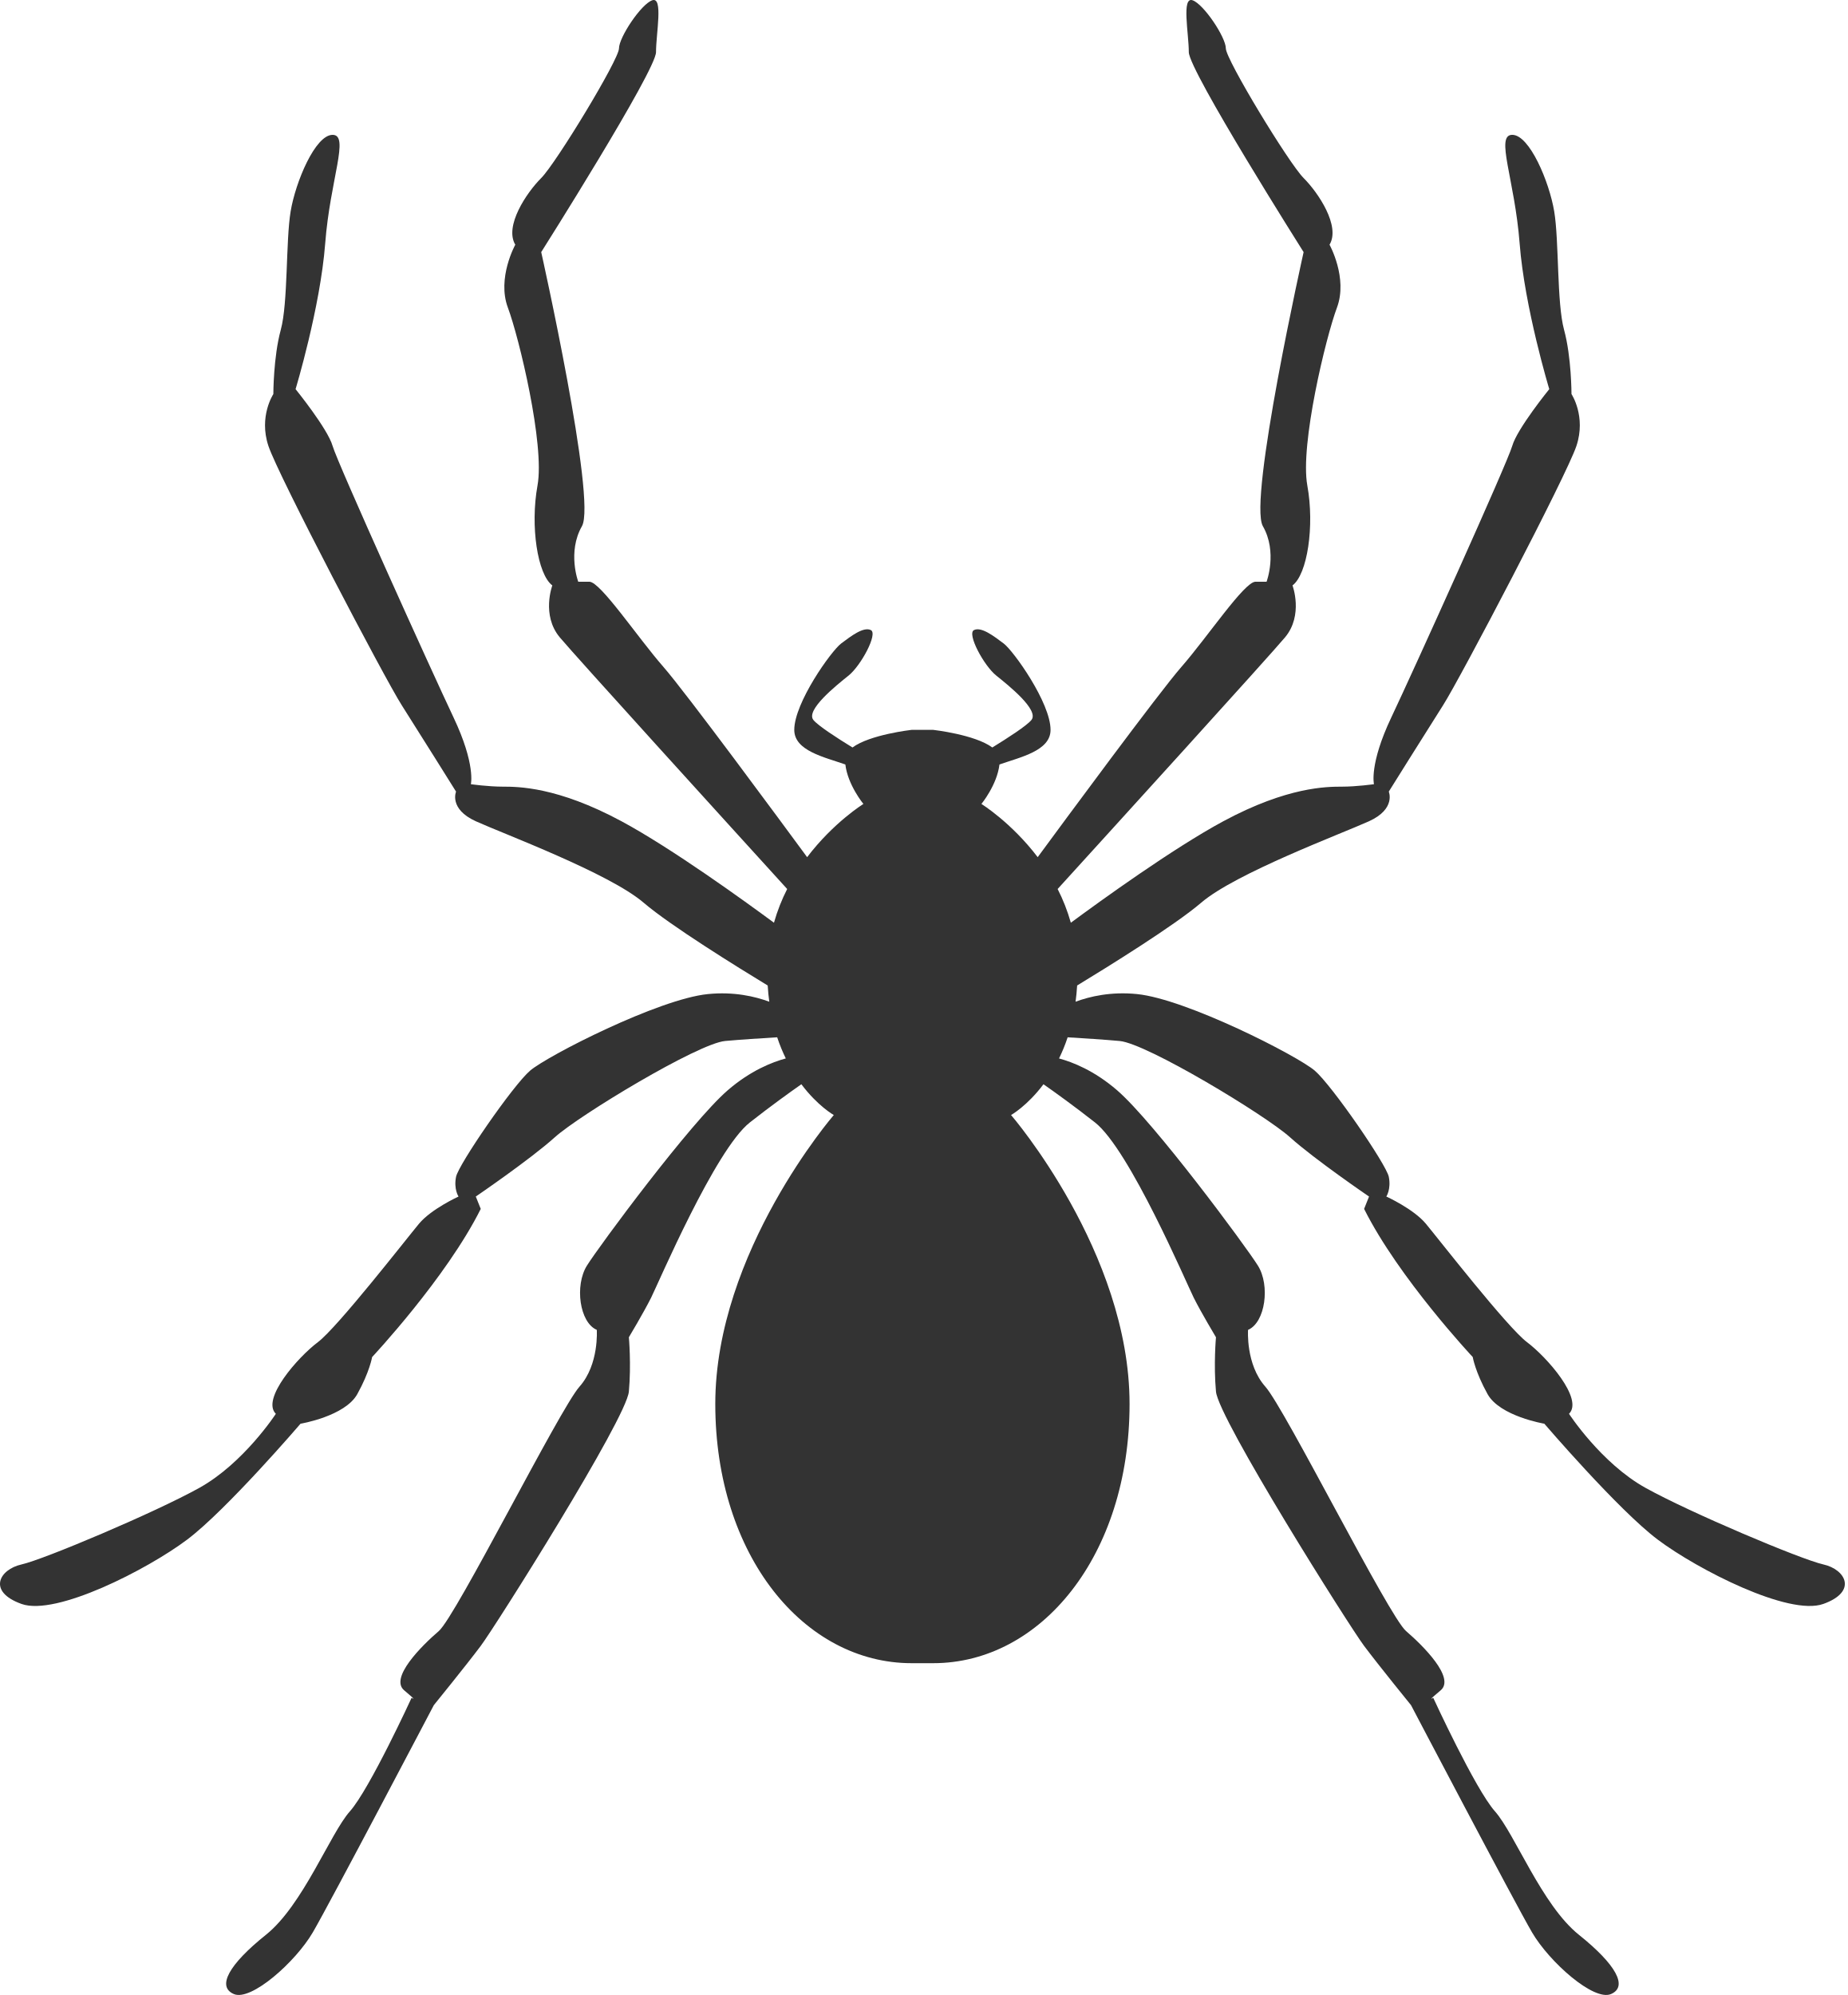
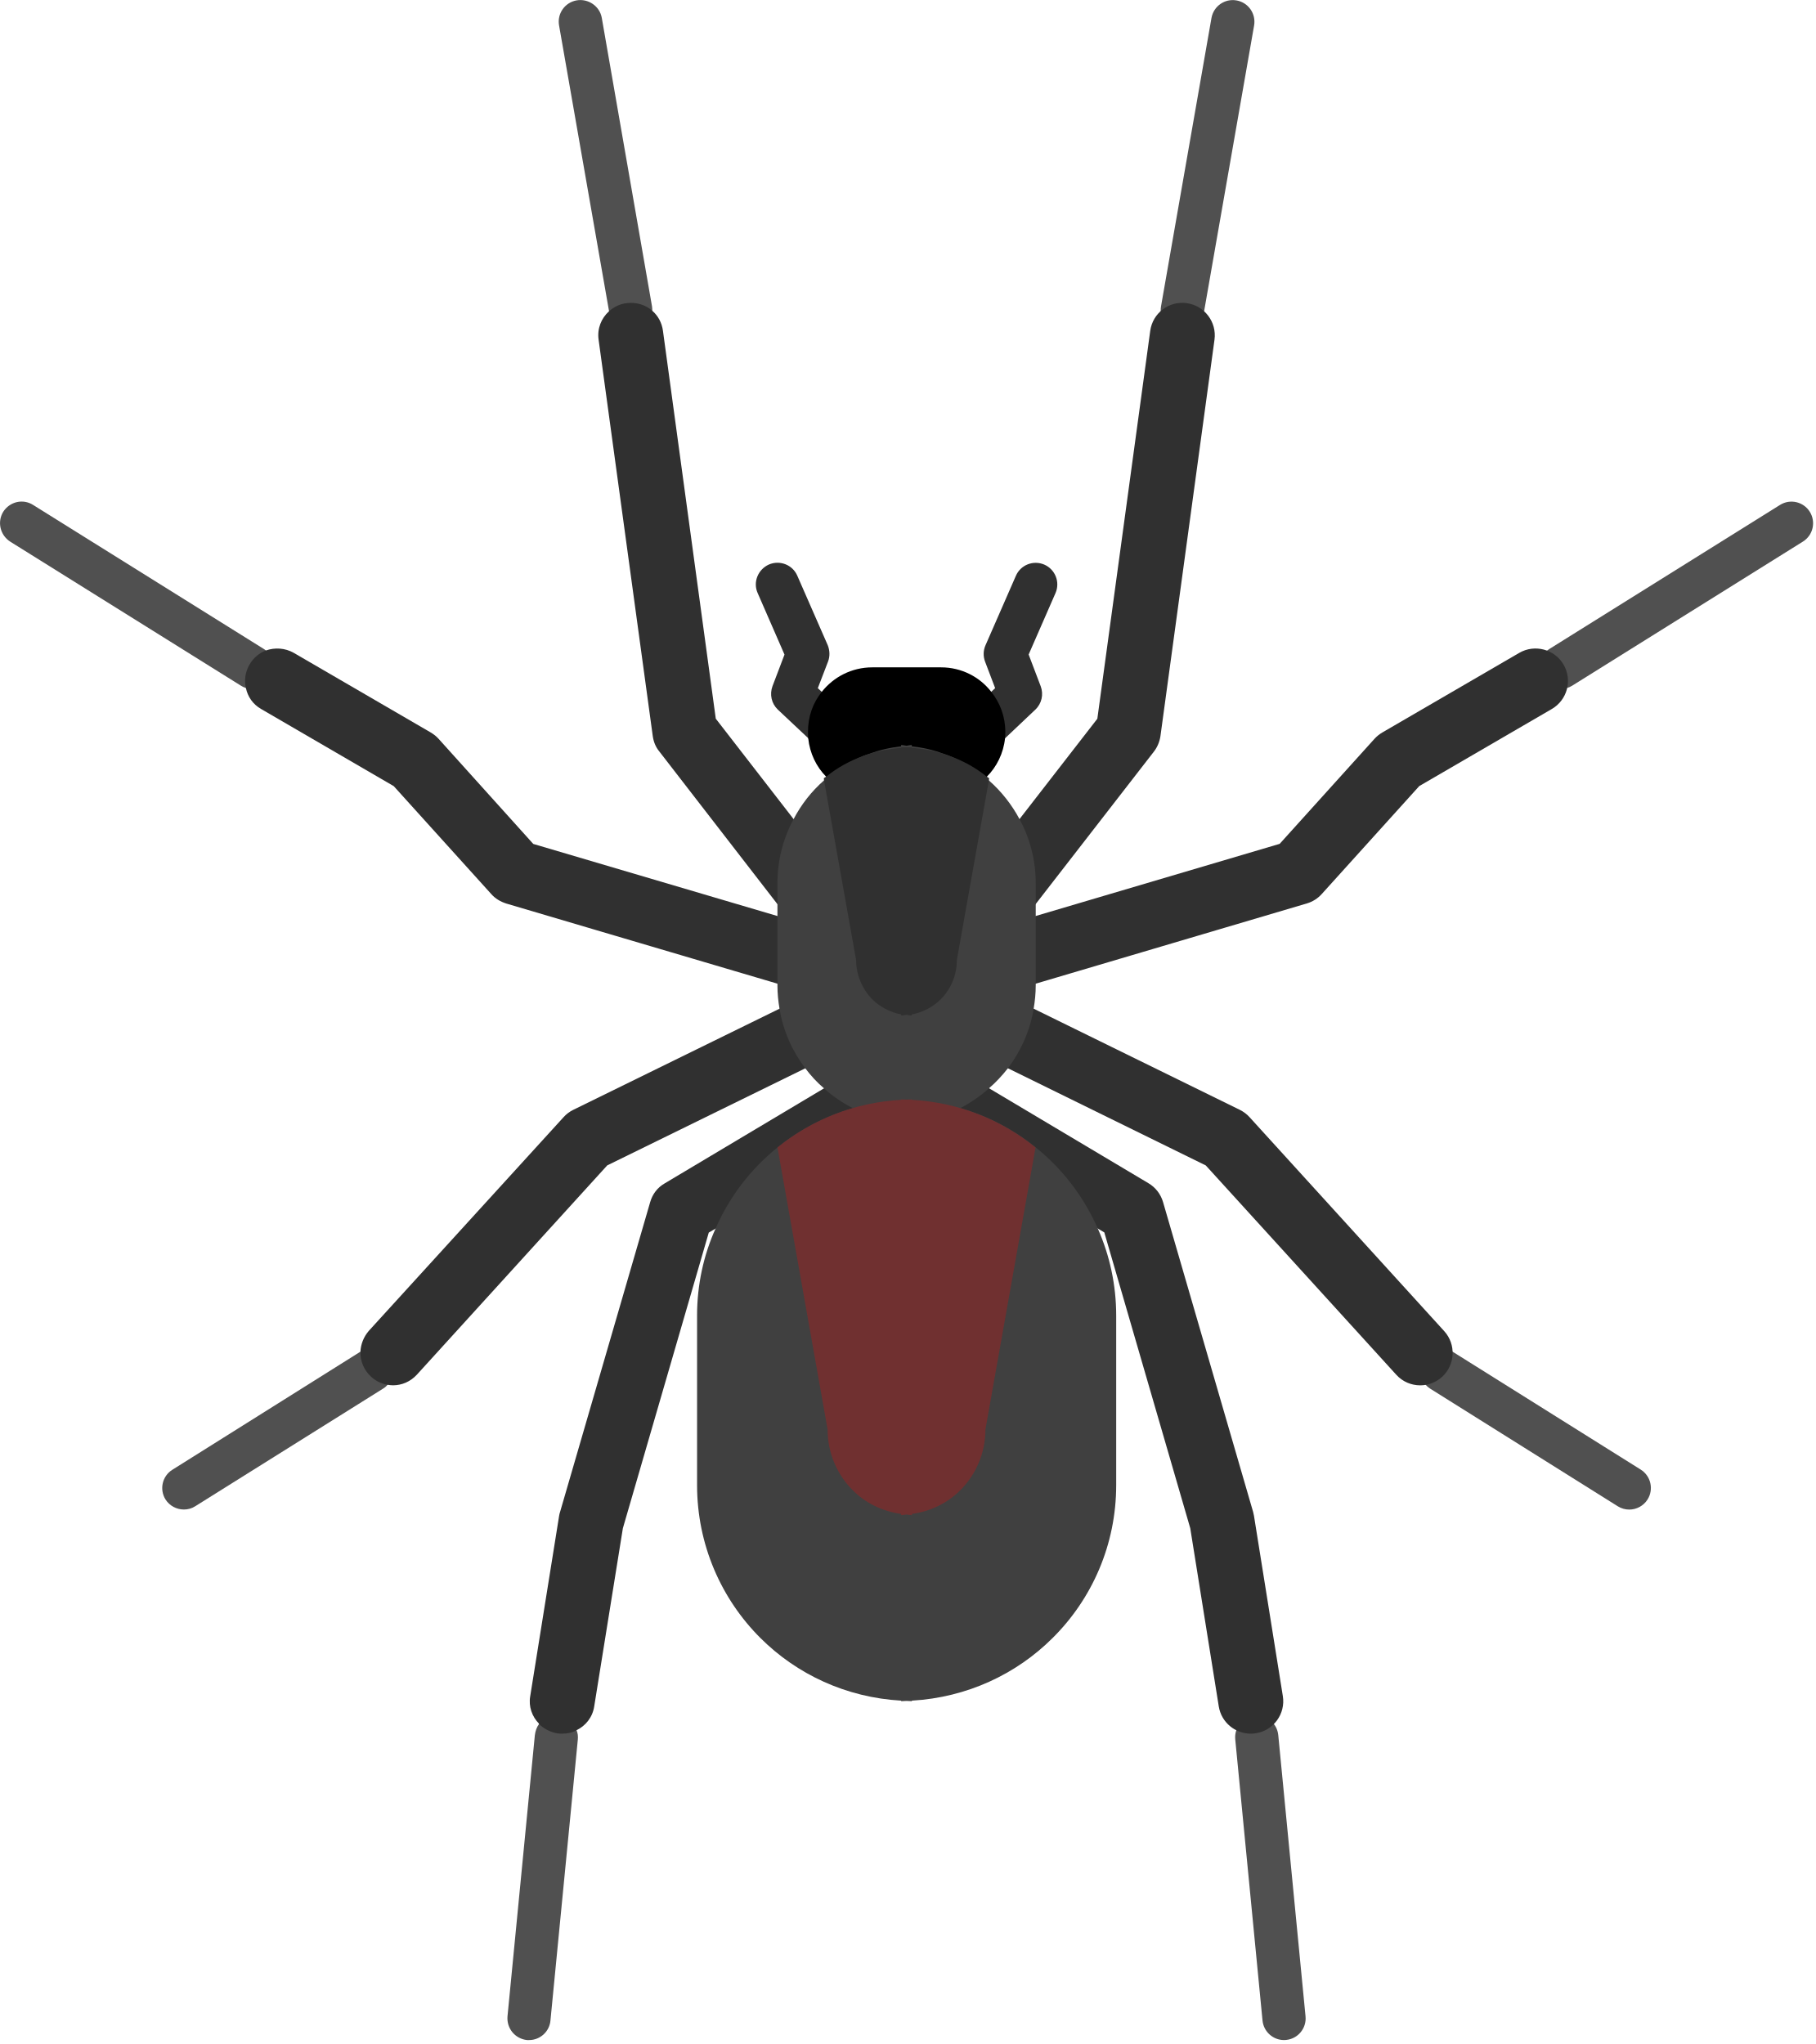
- <svg xmlns="http://www.w3.org/2000/svg" width="33mm" height="35.63mm" viewBox="0 0 33 35.63" version="1.1" id="svg1">
+ <svg xmlns="http://www.w3.org/2000/svg" width="30.2mm" height="34mm" viewBox="0 0 30.2 34" version="1.1" id="svg1">
  <defs id="defs1" />
  <g id="layer1">
-     <g id="g6" transform="matrix(0.2645833,0,0,0.2645833,-30.21887,-80.49486)">
-       <path style="fill:#333333" d="m 237.3,409.833 c -1.5,-0.333 -9,-3.5 -12,-5.167 -3,-1.667 -5.167,-5 -5.167,-5 1,-1 -1.5,-3.833 -2.833,-4.833 -1.333,-1 -6,-7 -6.833,-8 -0.833,-1 -2.667,-1.833 -2.667,-1.833 0,0 0.333,-0.5 0.167,-1.333 -0.167,-0.833 -3.833,-6.167 -5,-7.167 -1.167,-1 -8.667,-4.833 -12,-5.167 -1.762,-0.176 -3.183,0.16 -4.145,0.516 0.047,-0.352 0.083,-0.715 0.106,-1.095 1.994,-1.211 6.57,-4.042 8.372,-5.587 2.333,-2 9.5,-4.667 11.333,-5.5 1.833,-0.833 1.333,-2 1.333,-2 0,0 2.5,-4 3.667,-5.833 1.167,-1.833 8.333,-15.5 9,-17.5 0.667,-2 -0.333,-3.5 -0.333,-3.5 0,0 0,-2.5 -0.5,-4.333 -0.5,-1.833 -0.333,-6 -0.667,-8 -0.333,-2 -1.667,-5.167 -2.833,-5.167 -1.166,0 0.167,3 0.5,7.333 0.333,4.333 2,9.833 2,9.833 0,0 -2.167,2.667 -2.5,3.833 -0.333,1.167 -6.667,15.167 -8.167,18.333 -1.5,3.167 -1.167,4.5 -1.167,4.5 0,0 -1.167,0.167 -2.167,0.167 -1,0 -3.667,0 -8,2.333 -3.4,1.831 -8.327,5.397 -10.296,6.852 -0.232,-0.818 -0.535,-1.579 -0.892,-2.277 3.563,-3.916 14.313,-15.741 15.355,-16.991 1.25,-1.5 0.5,-3.5 0.5,-3.5 1,-0.75 1.5,-4 1,-6.75 -0.5,-2.75 1.25,-10 2,-12 0.75,-2 -0.5,-4.25 -0.5,-4.25 0.75,-1.25 -0.75,-3.5 -1.75,-4.5 -1,-1 -5.25,-8 -5.25,-8.75 0,-0.75 -1.5,-3 -2.25,-3.25 -0.75,-0.25 -0.25,2.25 -0.25,3.5 0,1.25 7.75,13.5 7.75,13.5 0,0 -3.75,16.75 -2.75,18.5 1,1.75 0.25,3.75 0.25,3.75 0,0 0,0 -0.75,0 -0.75,0 -3.25,3.75 -5,5.75 -1.514,1.73 -7.982,10.505 -9.701,12.842 -1.786,-2.349 -3.799,-3.592 -3.799,-3.592 0,0 1.057,-1.284 1.218,-2.664 1.426,-0.501 3.449,-0.924 3.449,-2.336 0,-1.833 -2.5,-5.333 -3.167,-5.833 -0.667,-0.5 -1.5,-1.143 -2,-0.905 -0.5,0.238 0.667,2.405 1.5,3.071 0.833,0.667 2.917,2.333 2.375,3 -0.314,0.387 -1.608,1.221 -2.639,1.855 -1.177,-0.873 -3.986,-1.188 -3.986,-1.188 h -1.467 c 0,0 -2.809,0.315 -3.986,1.188 -1.032,-0.633 -2.325,-1.468 -2.639,-1.855 -0.542,-0.667 1.542,-2.333 2.375,-3 0.833,-0.667 2,-2.833 1.5,-3.071 -0.5,-0.238 -1.333,0.405 -2,0.905 -0.667,0.5 -3.167,4 -3.167,5.833 0,1.411 2.022,1.836 3.449,2.336 0.161,1.38 1.218,2.664 1.218,2.664 0,0 -2.013,1.243 -3.799,3.592 -1.718,-2.337 -8.187,-11.112 -9.701,-12.842 -1.75,-2 -4.25,-5.75 -5,-5.75 -0.75,0 -0.75,0 -0.75,0 0,0 -0.75,-2 0.25,-3.75 1,-1.75 -2.75,-18.5 -2.75,-18.5 0,0 7.75,-12.25 7.75,-13.5 0,-1.25 0.5,-3.75 -0.25,-3.5 -0.75,0.25 -2.25,2.5 -2.25,3.25 0,0.75 -4.25,7.75 -5.25,8.75 -1,1 -2.5,3.25 -1.75,4.5 0,0 -1.25,2.25 -0.5,4.25 0.75,2 2.5,9.25 2,12 -0.5,2.75 0,6 1,6.75 0,0 -0.75,2 0.5,3.5 1.041,1.25 11.792,13.075 15.354,16.991 -0.356,0.699 -0.66,1.459 -0.892,2.277 -1.969,-1.455 -6.895,-5.021 -10.296,-6.852 -4.333,-2.333 -7,-2.333 -8,-2.333 -1,0 -2.165,-0.166 -2.165,-0.166 0,0 0.333,-1.333 -1.167,-4.5 -1.5,-3.167 -7.833,-17.167 -8.167,-18.333 -0.333,-1.167 -2.5,-3.833 -2.5,-3.833 0,0 1.667,-5.5 2,-9.833 0.333,-4.333 1.667,-7.333 0.5,-7.333 -1.167,0 -2.5,3.167 -2.833,5.167 -0.333,2 -0.167,6.167 -0.667,8 -0.5,1.833 -0.5,4.333 -0.5,4.333 0,0 -1,1.5 -0.333,3.5 0.667,2 7.833,15.667 9,17.5 1.167,1.833 3.667,5.833 3.667,5.833 0,0 -0.5,1.167 1.333,2 1.833,0.833 9,3.5 11.333,5.5 1.802,1.545 6.378,4.376 8.372,5.587 0.023,0.38 0.06,0.744 0.107,1.095 -0.962,-0.356 -2.384,-0.692 -4.145,-0.516 -3.333,0.333 -10.833,4.167 -12,5.167 -1.167,1 -4.833,6.333 -5,7.167 -0.167,0.833 0.167,1.333 0.167,1.333 0,0 -1.833,0.833 -2.667,1.833 -0.834,1 -5.5,7 -6.833,8 -1.333,1 -3.833,3.833 -2.833,4.833 0,0 -2.167,3.333 -5.167,5 -3,1.667 -10.5,4.833 -12,5.167 -1.5,0.333 -2.333,1.833 0,2.667 2.333,0.833 8.5,-2.333 11.167,-4.333 2.667,-2 7.667,-7.833 7.667,-7.833 0,0 3,-0.5 3.833,-2 0.833,-1.5 1,-2.5 1,-2.5 0,0 5,-5.333 7.333,-10 L 146.333,385 c 0,0 3.667,-2.5 5.333,-4 1.667,-1.5 9.667,-6.333 11.5,-6.5 1.017,-0.092 2.443,-0.185 3.513,-0.249 0.172,0.522 0.37,0.992 0.581,1.427 -0.907,0.244 -2.383,0.817 -3.927,2.155 -2.5,2.167 -8.667,10.5 -9.5,11.833 -0.833,1.334 -0.5,3.834 0.667,4.334 0,0 0.167,2.333 -1.167,3.833 -1.333,1.5 -8.333,15.5 -9.5,16.5 -1.167,1 -3.333,3.167 -2.333,4 1,0.833 0.5,0.5 0.5,0.5 0,0 -2.833,6.167 -4.167,7.667 -1.333,1.5 -3.167,6.333 -5.667,8.333 -2.5,2 -3.333,3.5 -2.167,4 1.166,0.5 4.167,-2.167 5.333,-4.167 1.167,-2 8.167,-15.333 8.167,-15.333 0,0 2.167,-2.667 3.167,-4 1,-1.333 9.833,-15.333 10,-17.167 0.167,-1.833 0,-3.667 0,-3.667 0,0 1,-1.667 1.5,-2.667 0.5,-1 4.333,-10 6.667,-11.833 1.404,-1.103 2.679,-2.019 3.478,-2.578 1.104,1.471 2.189,2.078 2.189,2.078 0,0 -8,9.25 -8,19.5 0,10.25 6,17.5 13.25,17.5 h 1.467 c 7.25,0 13.25,-7.25 13.25,-17.5 0,-10.25 -8,-19.5 -8,-19.5 0,0 1.084,-0.608 2.188,-2.078 0.799,0.559 2.074,1.475 3.478,2.578 2.333,1.833 6.167,10.833 6.667,11.833 0.5,1 1.5,2.667 1.5,2.667 0,0 -0.167,1.833 0,3.667 0.167,1.833 9,15.833 10,17.167 1,1.333 3.167,4 3.167,4 0,0 7,13.333 8.167,15.333 1.167,2 4.167,4.667 5.333,4.167 1.167,-0.5 0.333,-2 -2.167,-4 -2.5,-2 -4.333,-6.833 -5.667,-8.333 -1.333,-1.5 -4.167,-7.667 -4.167,-7.667 0,0 -0.5,0.333 0.5,-0.5 1,-0.833 -1.167,-3 -2.333,-4 -1.167,-1 -8.167,-15 -9.5,-16.5 -1.333,-1.5 -1.167,-3.833 -1.167,-3.833 1.167,-0.5 1.5,-3 0.667,-4.333 -0.833,-1.333 -7,-9.667 -9.5,-11.833 -1.544,-1.338 -3.02,-1.911 -3.927,-2.155 0.211,-0.435 0.409,-0.905 0.581,-1.427 1.07,0.064 2.496,0.156 3.513,0.249 1.833,0.167 9.833,5 11.5,6.5 1.667,1.5 5.333,4 5.333,4 l -0.333,0.833 c 2.333,4.667 7.333,10 7.333,10 0,0 0.167,1 1,2.5 0.833,1.5 3.833,2 3.833,2 0,0 5,5.833 7.667,7.833 2.667,2 8.833,5.167 11.167,4.333 2.333,-0.833 1.5,-2.333 0,-2.667 z" id="path6" />
+     <g id="g147" transform="matrix(0.4870338,0,0,0.4870338,-173.3743,-119.4029)">
+       <g id="g133">
+         <g id="g124">
+           <path style="fill:#505050" d="m 375.714,304.571 -0.935,9.601 c -0.034,0.382 -0.355,0.667 -0.729,0.667 h -0.071 c -0.408,-0.043 -0.702,-0.399 -0.667,-0.81 l 0.934,-9.601 c 0.018,-0.143 0.063,-0.276 0.143,-0.383 v -0.01 c 0.16,-0.186 0.399,-0.303 0.658,-0.274 0.303,0.034 0.542,0.23 0.622,0.496 0.045,0.1 0.054,0.206 0.045,0.314 z" id="path124" />
+         </g>
+         <g id="g125">
+           <path style="fill:#505050" d="m 369.214,292.461 c -0.045,0.054 -0.097,0.098 -0.159,0.134 l -6.403,4.01 c -0.123,0.08 -0.257,0.114 -0.391,0.114 -0.248,0 -0.489,-0.123 -0.63,-0.345 -0.214,-0.348 -0.108,-0.801 0.239,-1.015 l 6.401,-4.019 c 0.009,0 0.009,-0.009 0.017,-0.009 0.339,-0.204 0.783,-0.088 0.997,0.249 0.178,0.276 0.143,0.642 -0.071,0.881 z" id="path125" />
+         </g>
+         <g id="g126">
+           <path style="fill:#505050" d="m 365.222,268.35 c -0.143,0.223 -0.382,0.346 -0.621,0.346 -0.071,0 -0.151,-0.009 -0.223,-0.035 -0.063,-0.019 -0.116,-0.045 -0.17,-0.079 l -7.877,-4.918 c -0.348,-0.223 -0.453,-0.676 -0.24,-1.023 0.223,-0.346 0.676,-0.453 1.023,-0.23 l 7.877,4.918 c 0.025,0.018 0.054,0.034 0.071,0.052 0.285,0.23 0.356,0.647 0.16,0.969 z" id="path126" />
+         </g>
+         <g id="g127">
+           <path style="fill:#505050" d="m 378.256,255.777 c -0.009,0.337 -0.259,0.639 -0.604,0.701 -0.045,0.009 -0.088,0.009 -0.133,0.009 -0.348,0 -0.658,-0.248 -0.721,-0.605 l -0.018,-0.088 -1.707,-9.763 c -0.071,-0.4 0.196,-0.782 0.596,-0.854 0.4,-0.071 0.792,0.195 0.863,0.596 l 1.715,9.852 c 0.009,0.055 0.009,0.099 0.009,0.152 z" id="path127" />
+         </g>
+         <g id="g128">
+           <path style="fill:#303030" d="m 384.95,270.661 c -0.143,0.159 -0.337,0.23 -0.533,0.23 -0.186,0 -0.364,-0.063 -0.507,-0.205 l -0.328,-0.302 c 0,-0.009 0,-0.009 0,-0.009 l -1.04,-0.978 c -0.214,-0.205 -0.285,-0.516 -0.179,-0.801 l 0.409,-1.076 -0.915,-2.098 c -0.17,-0.374 0.009,-0.81 0.382,-0.978 0.374,-0.16 0.81,0.009 0.97,0.382 l 1.04,2.374 c 0.071,0.177 0.08,0.382 0.009,0.561 l -0.348,0.906 0.134,0.125 0.881,0.827 c 0.293,0.277 0.31,0.748 0.025,1.042 z" id="path128" />
+         </g>
+         <g id="g129">
+           <path style="fill:#303030" d="m 386.161,283.383 c -0.08,0.241 -0.25,0.464 -0.481,0.606 l -2.907,1.732 -2.357,1.405 -0.23,0.134 -2.934,10.1 -0.978,6.08 c -0.055,0.373 -0.294,0.667 -0.604,0.817 -0.142,0.082 -0.311,0.117 -0.479,0.117 -0.062,0 -0.125,0 -0.179,-0.009 -0.248,-0.046 -0.462,-0.16 -0.622,-0.32 v -0.01 c -0.239,-0.24 -0.364,-0.585 -0.302,-0.941 l 0.986,-6.153 c 0.009,-0.052 0.018,-0.098 0.034,-0.141 l 3.077,-10.581 c 0.08,-0.275 0.249,-0.498 0.499,-0.641 l 5.44,-3.245 0.427,-0.248 c 0.524,-0.32 1.2,-0.143 1.52,0.382 0.063,0.097 0.1,0.205 0.125,0.31 0.044,0.206 0.036,0.42 -0.035,0.606 z" id="path129" />
+         </g>
+         <g id="g130">
+           <path style="fill:#303030" d="m 384.631,278.227 c -0.143,0.479 -0.587,0.792 -1.058,0.792 -0.107,0 -0.214,-0.019 -0.321,-0.045 l -0.719,-0.214 -9.265,-2.738 c -0.196,-0.063 -0.373,-0.168 -0.507,-0.319 l -3.334,-3.69 -4.525,-2.632 c -0.285,-0.16 -0.464,-0.426 -0.524,-0.72 -0.063,-0.267 -0.02,-0.552 0.123,-0.8 0.134,-0.232 0.33,-0.391 0.561,-0.482 0.302,-0.105 0.649,-0.089 0.951,0.082 l 4.677,2.719 c 0.105,0.063 0.194,0.134 0.266,0.214 l 3.236,3.593 8.341,2.463 1.351,0.399 c 0.587,0.178 0.924,0.791 0.747,1.378 z" id="path130" />
+         </g>
+         <g id="g131">
+           <path style="fill:#303030" d="m 384.249,276.449 c -0.205,0.15 -0.444,0.23 -0.676,0.23 -0.339,0 -0.658,-0.151 -0.88,-0.427 l -0.16,-0.205 -4.037,-5.219 c -0.124,-0.15 -0.195,-0.328 -0.223,-0.524 l -1.85,-13.541 c -0.052,-0.373 0.089,-0.729 0.357,-0.969 0.159,-0.143 0.364,-0.249 0.596,-0.276 0.33,-0.043 0.649,0.054 0.88,0.259 0.196,0.168 0.328,0.408 0.365,0.685 l 1.804,13.247 2.659,3.432 1.359,1.752 c 0.375,0.479 0.285,1.182 -0.194,1.556 z" id="path131" />
+         </g>
+         <g id="g132">
+           <path style="fill:#303030" d="m 384.053,281.365 -0.568,0.284 -6.767,3.317 -6.5,7.147 c -0.223,0.241 -0.514,0.364 -0.818,0.364 -0.06,0 -0.123,-0.009 -0.185,-0.018 -0.205,-0.036 -0.399,-0.125 -0.561,-0.275 -0.248,-0.223 -0.373,-0.542 -0.365,-0.853 0.011,-0.25 0.108,-0.507 0.285,-0.712 l 6.651,-7.298 c 0.097,-0.108 0.204,-0.188 0.328,-0.25 l 7.052,-3.458 0.48,-0.241 c 0.541,-0.266 1.208,-0.034 1.476,0.507 0.275,0.554 0.043,1.221 -0.508,1.486 z" id="path132" />
+         </g>
+       </g>
+       <g id="g146">
+         <g id="g134">
+           <path style="fill:#505050" d="m 399.832,314.839 c 0.022,0 0.047,-0.002 0.071,-0.004 0.406,-0.039 0.703,-0.4 0.663,-0.807 l -0.931,-9.602 c -0.038,-0.404 -0.393,-0.707 -0.806,-0.663 -0.406,0.04 -0.703,0.4 -0.663,0.808 l 0.931,9.601 c 0.038,0.381 0.358,0.667 0.735,0.667 z" id="path133" />
+         </g>
+         <g id="g135">
+           <path style="fill:#505050" d="m 411.621,296.721 c 0.247,0 0.486,-0.123 0.627,-0.346 0.216,-0.346 0.111,-0.802 -0.234,-1.019 l -6.4,-4.012 c -0.344,-0.217 -0.801,-0.113 -1.018,0.232 -0.217,0.346 -0.113,0.801 0.232,1.018 l 6.401,4.014 c 0.123,0.077 0.259,0.113 0.392,0.113 z" id="path134" />
+         </g>
+         <g id="g136">
+           <path style="fill:#505050" d="m 409.284,268.693 c 0.134,0 0.27,-0.036 0.391,-0.112 l 7.877,-4.92 c 0.348,-0.216 0.451,-0.672 0.236,-1.018 -0.217,-0.346 -0.672,-0.451 -1.018,-0.234 l -7.877,4.92 c -0.348,0.215 -0.451,0.67 -0.236,1.018 0.141,0.223 0.382,0.346 0.627,0.346 z" id="path135" />
+         </g>
+         <g id="g137">
+           <path style="fill:#505050" d="m 396.359,256.493 c 0.353,0 0.665,-0.254 0.728,-0.611 l 1.723,-9.849 c 0.069,-0.402 -0.198,-0.785 -0.601,-0.855 -0.401,-0.071 -0.783,0.197 -0.855,0.599 l -1.723,9.849 c -0.071,0.401 0.198,0.785 0.601,0.854 0.042,0.009 0.085,0.013 0.127,0.013 z" id="path136" />
+         </g>
+         <g id="g138">
+           <path style="fill:#303030" d="m 389.465,270.894 c 0.183,0 0.365,-0.067 0.508,-0.201 l 1.364,-1.292 c 0.219,-0.205 0.29,-0.52 0.185,-0.799 l -0.412,-1.084 0.917,-2.098 c 0.163,-0.373 -0.007,-0.809 -0.382,-0.973 -0.375,-0.161 -0.809,0.009 -0.971,0.383 l -1.038,2.373 c -0.078,0.178 -0.082,0.377 -0.014,0.558 l 0.344,0.905 -1.008,0.953 c -0.297,0.279 -0.311,0.747 -0.029,1.044 0.144,0.152 0.341,0.231 0.536,0.231 z" id="path137" />
+         </g>
+         <g id="g139">
+           <path style="fill:#303030" d="m 398.695,304.375 c 0.059,0 0.118,-0.004 0.177,-0.015 0.604,-0.095 1.016,-0.663 0.919,-1.268 l -0.985,-6.155 c -0.007,-0.045 -0.017,-0.09 -0.029,-0.133 L 395.7,286.218 c -0.08,-0.272 -0.257,-0.5 -0.498,-0.643 l -5.869,-3.496 c -0.524,-0.311 -1.205,-0.141 -1.519,0.386 -0.313,0.526 -0.141,1.207 0.384,1.52 l 5.496,3.27 2.935,10.102 0.974,6.086 c 0.086,0.544 0.559,0.932 1.092,0.932 z" id="path138" />
+         </g>
+         <g id="g140">
+           <path style="fill:#303030" d="m 390.31,279.019 c 0.107,0 0.211,-0.016 0.317,-0.045 l 9.985,-2.955 c 0.196,-0.058 0.371,-0.169 0.507,-0.32 l 3.331,-3.688 4.528,-2.633 c 0.528,-0.308 0.709,-0.986 0.401,-1.515 -0.308,-0.529 -0.988,-0.707 -1.515,-0.401 l -4.678,2.72 c -0.1,0.06 -0.188,0.13 -0.266,0.216 l -3.237,3.586 -9.687,2.865 c -0.587,0.173 -0.922,0.79 -0.748,1.377 0.145,0.48 0.586,0.793 1.062,0.793 z" id="path139" />
+         </g>
+         <g id="g141">
+           <path style="fill:#303030" d="m 390.31,276.68 c 0.332,0 0.658,-0.147 0.877,-0.429 l 4.201,-5.418 c 0.118,-0.153 0.194,-0.335 0.223,-0.528 l 1.846,-13.539 c 0.083,-0.606 -0.343,-1.165 -0.948,-1.249 -0.611,-0.083 -1.165,0.342 -1.247,0.948 l -1.806,13.246 -4.019,5.182 c -0.375,0.483 -0.288,1.18 0.196,1.555 0.202,0.155 0.442,0.232 0.677,0.232 z" id="path140" />
+         </g>
+         <g id="g142">
+           <path style="fill:#303030" d="m 404.482,292.478 c 0.266,0 0.533,-0.096 0.747,-0.288 0.451,-0.412 0.484,-1.113 0.073,-1.564 l -6.647,-7.306 c -0.094,-0.105 -0.207,-0.188 -0.33,-0.25 l -7.524,-3.692 c -0.549,-0.268 -1.214,-0.043 -1.483,0.506 -0.269,0.551 -0.041,1.214 0.508,1.482 l 7.333,3.601 6.505,7.148 c 0.218,0.242 0.519,0.363 0.818,0.363 z" id="path141" />
+         </g>
+         <path d="m 390.313,270.154 c 0,0.071 0,0.142 -0.009,0.222 -0.054,0.516 -0.284,0.977 -0.623,1.316 -0.009,0.018 -0.018,0.026 -0.035,0.035 -0.392,0.391 -0.934,0.632 -1.529,0.632 h -2.348 c -0.596,0 -1.138,-0.241 -1.537,-0.632 -0.011,-0.009 -0.027,-0.018 -0.036,-0.035 -0.337,-0.339 -0.56,-0.801 -0.613,-1.308 0,-0.009 0,-0.009 0,-0.009 -0.009,-0.08 -0.009,-0.15 -0.009,-0.222 0,-0.517 0.169,-0.986 0.471,-1.36 0.4,-0.507 1.022,-0.837 1.725,-0.837 h 2.348 c 0.703,0 1.325,0.33 1.716,0.837 0.3,0.375 0.479,0.845 0.479,1.361 z" id="path142" />
+         <path style="fill:#404040" d="m 391.352,275.337 v 3.477 c 0,0.274 -0.027,0.542 -0.071,0.801 -0.125,0.756 -0.436,1.448 -0.88,2.035 -0.196,0.249 -0.41,0.481 -0.649,0.685 -0.294,0.268 -0.622,0.489 -0.978,0.676 -0.33,0.17 -0.685,0.302 -1.058,0.384 -0.196,0.052 -0.393,0.088 -0.596,0.105 v 0.045 c -0.063,0 -0.116,-0.019 -0.179,-0.019 -0.063,0 -0.123,0.019 -0.186,0.019 V 283.5 c -0.205,-0.018 -0.401,-0.054 -0.596,-0.116 -0.365,-0.071 -0.721,-0.203 -1.051,-0.373 -0.354,-0.178 -0.693,-0.408 -0.986,-0.676 -0.24,-0.203 -0.453,-0.436 -0.64,-0.685 -0.444,-0.587 -0.757,-1.279 -0.88,-2.035 -0.045,-0.259 -0.071,-0.526 -0.071,-0.801 v -3.477 c 0,-0.791 0.194,-1.538 0.551,-2.196 0.259,-0.498 0.612,-0.951 1.04,-1.325 0.036,-0.025 0.071,-0.063 0.107,-0.088 0.364,-0.312 0.781,-0.56 1.234,-0.747 0.071,-0.026 0.143,-0.054 0.205,-0.071 0.348,-0.134 0.712,-0.214 1.086,-0.257 v -0.045 c 0.063,0 0.123,0.017 0.186,0.025 0.063,-0.009 0.116,-0.025 0.179,-0.025 v 0.045 c 0.382,0.043 0.747,0.123 1.084,0.257 0.063,0.018 0.133,0.045 0.204,0.071 0.453,0.188 0.872,0.435 1.236,0.747 0.035,0.025 0.071,0.063 0.107,0.088 0.427,0.374 0.783,0.827 1.049,1.325 0.357,0.658 0.553,1.405 0.553,2.196 z" id="path143" />
+         <path style="fill:#404040" d="m 394.1,290.096 v 5.788 c 0,2.037 -0.826,3.887 -2.168,5.22 -1.245,1.244 -2.935,2.035 -4.81,2.143 v 0.018 c -0.063,0 -0.116,-0.009 -0.179,-0.009 -0.063,0 -0.123,0.009 -0.186,0.009 v -0.018 c -1.878,-0.107 -3.565,-0.898 -4.811,-2.143 -1.334,-1.333 -2.16,-3.183 -2.16,-5.22 v -5.788 c 0,-1.049 0.222,-2.063 0.63,-2.969 0.471,-1.086 1.2,-2.037 2.117,-2.774 0.747,-0.606 1.627,-1.068 2.577,-1.344 0.347,-0.107 0.712,-0.178 1.085,-0.232 0.179,-0.026 0.373,-0.043 0.562,-0.052 v -0.011 h 0.364 v 0.011 c 0.185,0.009 0.373,0.025 0.56,0.052 0.373,0.045 0.737,0.125 1.094,0.232 0.96,0.275 1.832,0.737 2.578,1.344 0.916,0.736 1.645,1.688 2.124,2.782 0.401,0.907 0.623,1.912 0.623,2.961 z" id="path144" />
+         <path style="fill:#703030;fill-opacity:1" d="m 387.125,282.727 v -0.013 c -0.06,0 -0.124,0.004 -0.185,0.004 -0.061,0 -0.125,-0.004 -0.184,-0.004 v 0.013 c -1.597,0.088 -3.061,0.683 -4.224,1.627 l 1.712,9.631 c 0,0.806 0.325,1.544 0.858,2.075 0.432,0.438 1.012,0.721 1.653,0.81 v 0.042 c 0.063,-0.002 0.121,-0.016 0.184,-0.022 0.063,0.006 0.122,0.02 0.185,0.022 v -0.042 c 0.641,-0.09 1.221,-0.373 1.652,-0.81 0.533,-0.531 0.858,-1.27 0.858,-2.075 l 1.712,-9.631 c -1.161,-0.945 -2.627,-1.539 -4.221,-1.627 z" id="path145" />
+         <path style="fill:#303030" d="m 389.761,271.744 -0.009,0.071 -1.094,6.136 c 0,0.516 -0.203,0.996 -0.551,1.342 -0.259,0.259 -0.604,0.444 -0.986,0.516 v 0.037 c 0,0 -0.011,0 -0.02,0 -0.052,0 -0.105,-0.02 -0.159,-0.02 -0.063,0 -0.115,0.02 -0.169,0.02 -0.009,0 -0.009,0 -0.017,0 v -0.037 c -0.383,-0.071 -0.721,-0.257 -0.988,-0.516 -0.337,-0.346 -0.551,-0.826 -0.551,-1.342 l -1.094,-6.136 -0.009,-0.071 c 0.026,-0.017 0.054,-0.043 0.08,-0.052 0.382,-0.313 0.809,-0.543 1.271,-0.712 0.071,-0.026 0.143,-0.054 0.205,-0.071 0.348,-0.105 0.712,-0.177 1.086,-0.205 v -0.018 c 0.008,0 0.008,0 0.017,0 h 0.328 c 0.009,0 0.02,0 0.02,0 v 0.018 c 0.373,0.028 0.738,0.1 1.084,0.205 0.063,0.018 0.133,0.045 0.204,0.071 0.462,0.169 0.89,0.399 1.272,0.712 0.027,0.009 0.053,0.036 0.08,0.052 z" id="path146" />
+       </g>
    </g>
  </g>
</svg>
